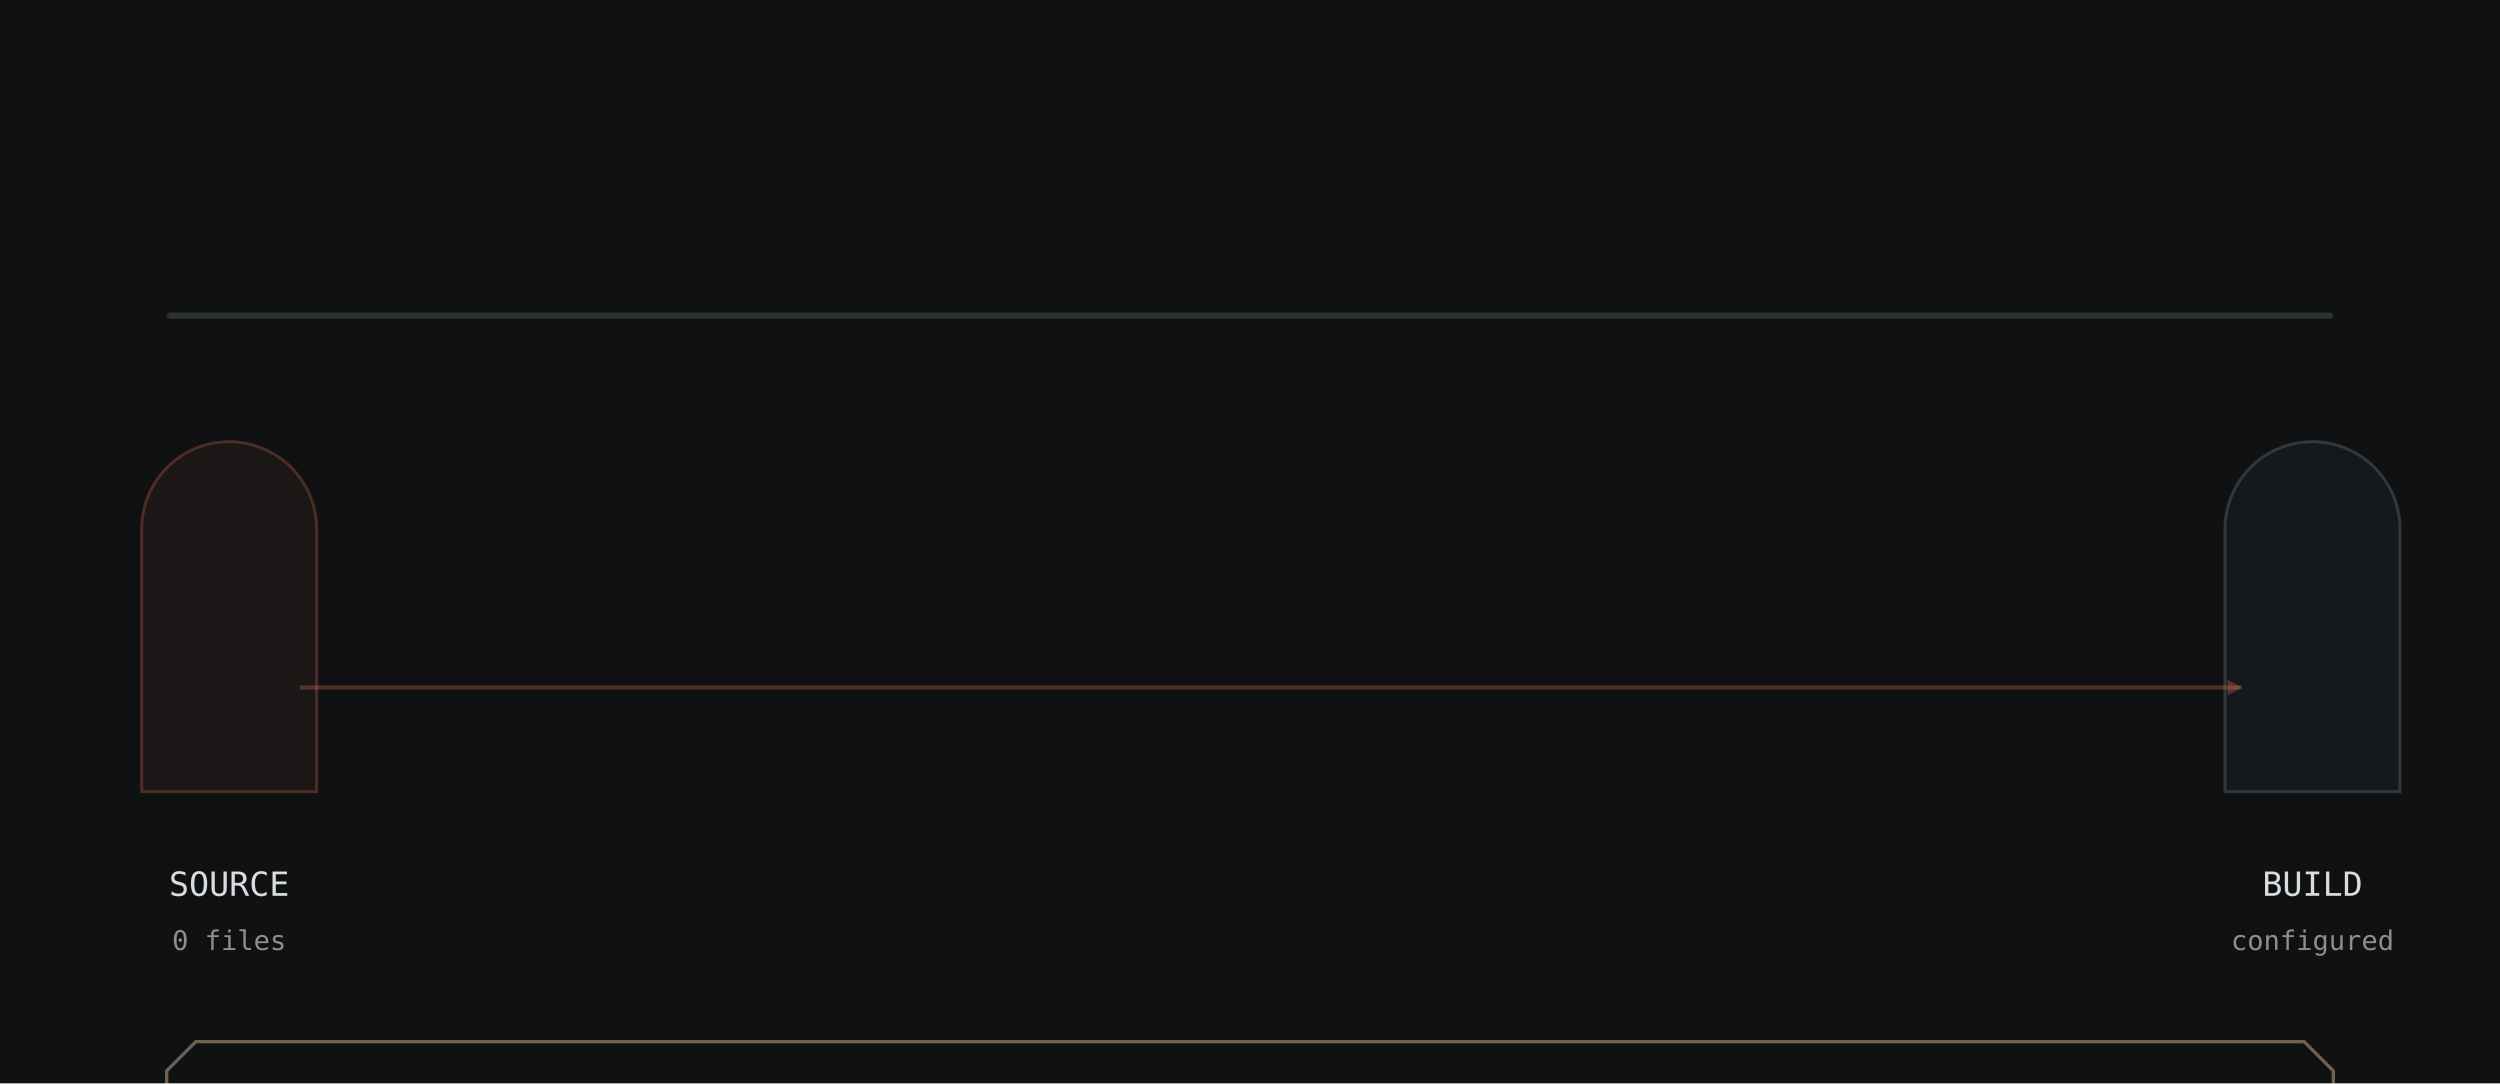
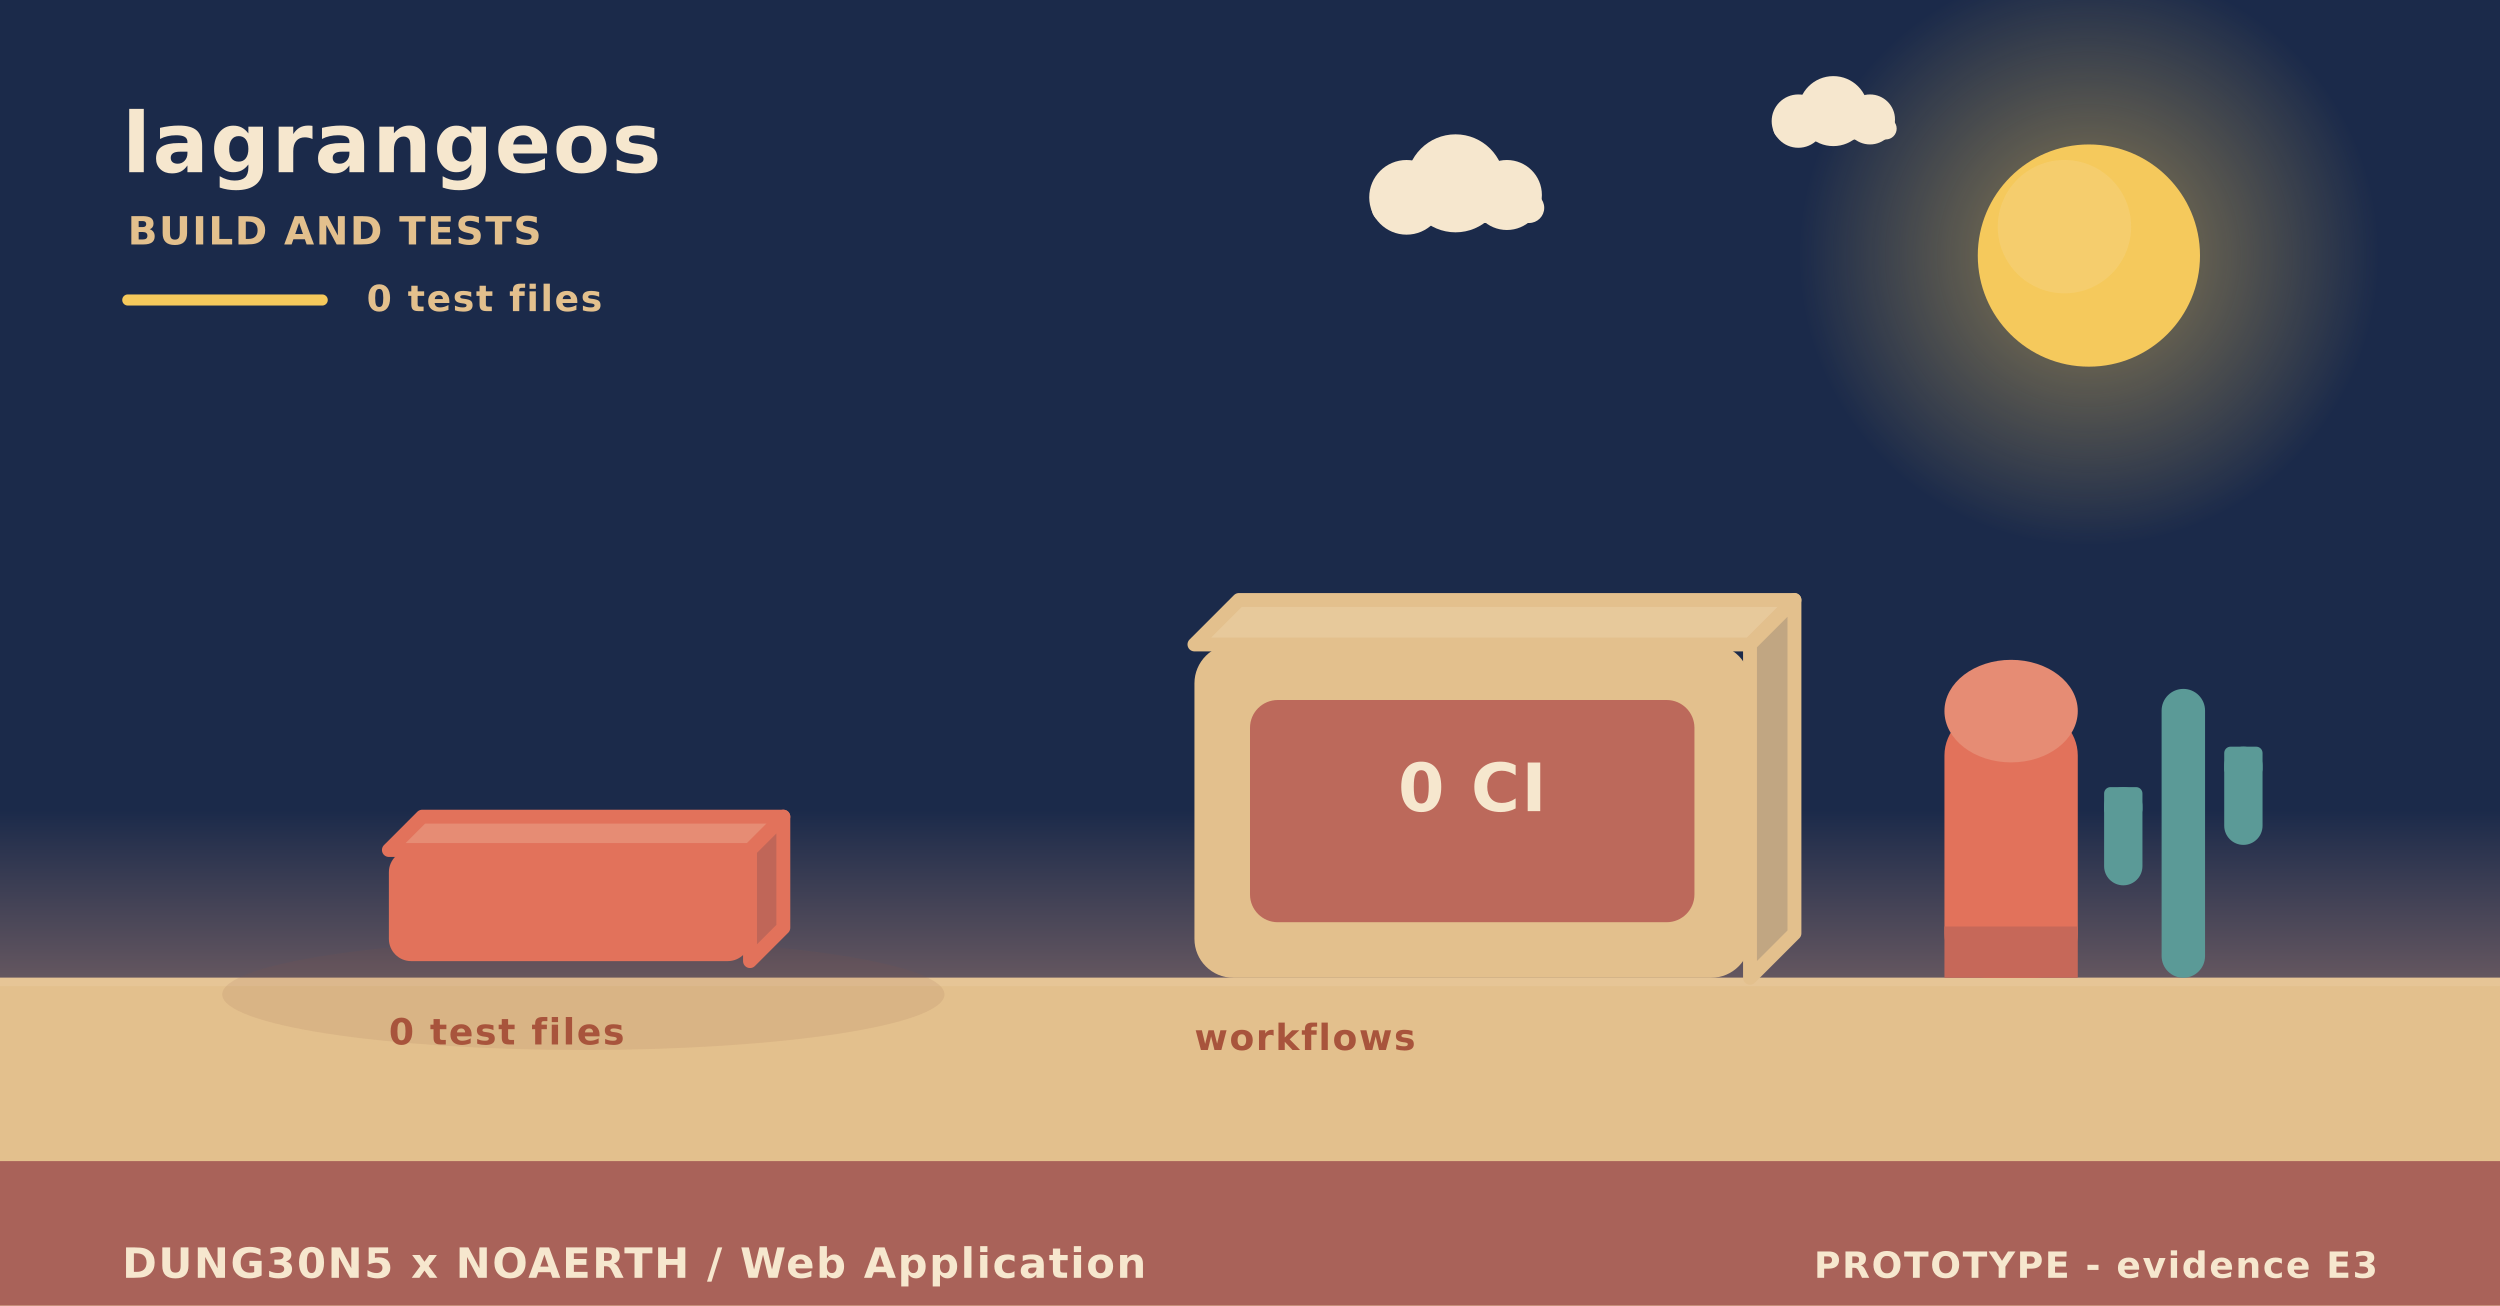
- <svg xmlns="http://www.w3.org/2000/svg" viewBox="0 0 1200 520" width="1200" height="520" role="img" aria-label="lagrangeos build evidence">
-   <rect width="1200" height="520" fill="#0f1113" />
-   <defs>
-     <linearGradient id="gb" x1="0" y1="0" x2="1" y2="1">
-       <stop offset="0%" stop-color="#ff7a5c" />
-       <stop offset="100%" stop-color="#9aa5b1" />
-     </linearGradient>
-   </defs>
-   <rect x="80.00" y="150.00" width="1040.00" height="3.00" rx="2.00" fill="rgba(241,243,245,0.140)" opacity="1.00" />
-   <path d="M68.00,380.00 L68.00,254.00 A42.00,42.00 0 0 1 152.00,254.00 L152.00,380.00 Z" fill="rgba(255,122,92,0.100)" opacity="0.55" stroke="rgba(255,122,92,0.450)" stroke-width="1.4" />
-   <polygon points="-192.26,189.00 -136.83,221.00 -136.83,157.00 -192.26,125.00" fill="#947d67" opacity="0.95" />
-   <polygon points="-247.68,221.00 -192.26,253.00 -192.26,189.00 -247.68,157.00" fill="#78818a" opacity="0.95" />
-   <polygon points="-192.26,125.00 -136.83,157.00 -192.26,189.00 -247.68,157.00" fill="#ff7a5c" opacity="0.95" />
-   <text x="110" y="430" font-family="ui-monospace,Menlo,monospace" font-size="16" fill="rgba(241,243,245,0.900)" text-anchor="middle">SOURCE</text>
-   <text x="110" y="456" font-family="ui-monospace,Menlo,monospace" font-size="13" fill="rgba(241,243,245,0.550)" text-anchor="middle">0 files</text>
-   <path d="M1068.00,380.00 L1068.00,254.00 A42.00,42.00 0 0 1 1152.00,254.00 L1152.00,380.00 Z" fill="rgba(154,165,177,0.100)" opacity="0.55" stroke="rgba(154,165,177,0.450)" stroke-width="1.4" />
-   <polygon points="673.77,689.00 729.19,721.00 729.19,657.00 673.77,625.00" fill="#947d67" opacity="0.95" />
-   <polygon points="618.34,721.00 673.77,753.00 673.77,689.00 618.34,657.00" fill="#78818a" opacity="0.95" />
-   <polygon points="673.77,625.00 729.19,657.00 673.77,689.00 618.34,657.00" fill="#9aa5b1" opacity="0.95" />
-   <text x="1110" y="430" font-family="ui-monospace,Menlo,monospace" font-size="16" fill="rgba(241,243,245,0.900)" text-anchor="middle">BUILD</text>
-   <text x="1110" y="456" font-family="ui-monospace,Menlo,monospace" font-size="13" fill="rgba(241,243,245,0.550)" text-anchor="middle">configured</text>
-   <line x1="144.00" y1="330.00" x2="1076.00" y2="330.00" stroke="rgba(255,122,92,0.500)" stroke-width="2.00" opacity="0.55" />
-   <polygon points="1076.00,330.00 1069.20,326.20 1069.20,333.80" fill="rgba(255,122,92,0.500)" opacity="0.55" />
-   <path d="M94.00,500.00 H1106.00 L1120.00,514.00 V546.00 L1106.00,560.00 H94.00 L80.00,546.00 V514.00 Z" fill="none" stroke="rgba(255,216,177,0.500)" stroke-width="1.60" opacity="0.80" />
-   <text x="600" y="536" font-family="ui-monospace,Menlo,monospace" font-size="16" fill="rgba(255,216,177,0.950)" text-anchor="middle">no test suite present in this repository — shown as measured, not implied</text>
+ <svg xmlns="http://www.w3.org/2000/svg" width="900" height="470" viewBox="0 0 900 470" role="img" aria-label="lagrangeos - how it is verified">
+   <linearGradient id="skyb" x1="0" y1="0" x2="0" y2="1">
+     <stop offset="0" stop-color="#1b2a4a" />
+     <stop offset="0.62" stop-color="#1b2a4a" />
+     <stop offset="1" stop-color="#f3ad8a" />
+   </linearGradient>
+   <rect width="900" height="470" fill="url(#skyb)" />
+   <radialGradient id="sunb">
+     <stop offset="0.35" stop-color="#f5c95c" stop-opacity="0.34" />
+     <stop offset="1" stop-color="#f5c95c" stop-opacity="0" />
+   </radialGradient>
+   <circle cx="752" cy="92" r="104" fill="url(#sunb)" />
+   <circle cx="752" cy="92" r="40" fill="#f5c95c" />
+   <circle cx="743.2" cy="81.6" r="24" fill="#f5d27e" opacity="0.5" />
+   <g>
+     <circle cx="524" cy="66" r="17.64" fill="#f6e7ce" />
+     <circle cx="506.36" cy="71.04" r="13.44" fill="#f6e7ce" />
+     <circle cx="542.48" cy="70.2" r="12.6" fill="#f6e7ce" />
+     <rect x="493.76" y="69.36" width="62.16" height="10.92" rx="5.46" fill="#f6e7ce" />
+   </g>
+   <g>
+     <circle cx="660" cy="40" r="12.6" fill="#f6e7ce" />
+     <circle cx="647.4" cy="43.6" r="9.6" fill="#f6e7ce" />
+     <circle cx="673.2" cy="43" r="9" fill="#f6e7ce" />
+     <rect x="638.4" y="42.4" width="44.4" height="7.8" rx="3.9" fill="#f6e7ce" />
+   </g>
+   <rect x="0" y="352" width="900" height="118" fill="#e3c08d" />
+   <rect x="0" y="352" width="900" height="3" fill="#e6c596" />
+   <text x="44" y="62" font-family="Verdana,DejaVu Sans,sans-serif" font-size="30" font-weight="700" letter-spacing="0.6" fill="#f6e7ce" text-anchor="start">lagrangeos</text>
+   <text x="46" y="88" font-family="Verdana,DejaVu Sans,sans-serif" font-size="14" font-weight="700" letter-spacing="0.6" fill="#e3c08d" text-anchor="start">BUILD AND TESTS</text>
+   <rect x="44" y="106" width="74" height="4" rx="2" fill="#f5c95c" />
+   <text x="132" y="112" font-family="Verdana,DejaVu Sans,sans-serif" font-size="13" font-weight="700" letter-spacing="0.6" fill="#e3c08d" text-anchor="start">0 test files</text>
+   <ellipse cx="210" cy="358" rx="130" ry="20" fill="rgba(138,90,68,0.11)" />
+   <path d="M140,306 L270,306 L282,294 L152,294 Z" fill="#e68c74" stroke="#e2725b" stroke-width="5" stroke-linejoin="round" />
+   <path d="M270,306 L282,294 L282,334 L270,346 Z" fill="#c06658" stroke="#e2725b" stroke-width="5" stroke-linejoin="round" />
+   <rect x="140" y="306" width="130" height="40" rx="8" fill="#e2725b" />
+   <text x="140" y="376" font-family="Verdana,DejaVu Sans,sans-serif" font-size="13" font-weight="700" letter-spacing="0.6" fill="#a8543c" text-anchor="start">0 test files</text>
+   <path d="M430,232 L630,232 L646,216 L446,216 Z" fill="#e7c99b" stroke="#e3c08d" stroke-width="5" stroke-linejoin="round" />
+   <path d="M630,232 L646,216 L646,336 L630,352 Z" fill="#c1a682" stroke="#e3c08d" stroke-width="5" stroke-linejoin="round" />
+   <rect x="430" y="232" width="200" height="120" rx="14" fill="#e3c08d" />
+   <rect x="450" y="252" width="160" height="80" rx="10" fill="#ba6458" opacity="0.94" />
+   <text x="530" y="292" font-family="Verdana,DejaVu Sans,sans-serif" font-size="24" font-weight="700" letter-spacing="0.6" fill="#f6e7ce" text-anchor="middle">0 CI</text>
+   <text x="430" y="378" font-family="Verdana,DejaVu Sans,sans-serif" font-size="13" font-weight="700" letter-spacing="0.6" fill="#a8543c" text-anchor="start">workflows</text>
+   <rect x="700" y="256" width="48" height="96" rx="16" fill="#e2725b" />
+   <ellipse cx="724" cy="256" rx="24" ry="18.46" fill="#e68c74" />
+   <rect x="700" y="333.54" width="48" height="18.46" fill="#c66859" />
+   <rect x="778.18" y="248" width="15.64" height="104" rx="7.82" fill="#5b9a97" />
+   <rect x="757.48" y="283.36" width="13.8" height="35.36" rx="6.9" fill="#5b9a97" />
+   <rect x="757.48" y="283.36" width="13.8" height="10.4" rx="2.3" fill="#5b9a97" />
+   <rect x="800.72" y="268.8" width="13.8" height="35.36" rx="6.9" fill="#5b9a97" />
+   <rect x="800.72" y="268.8" width="13.8" height="10.4" rx="2.3" fill="#5b9a97" />
+   <rect x="0" y="418" width="900" height="52" rx="0" fill="#a65c56" opacity="0.94" />
+   <text x="44" y="460" font-family="Verdana,DejaVu Sans,sans-serif" font-size="15" font-weight="700" letter-spacing="0.6" fill="#f6e7ce" text-anchor="start">DUNG30N5 x NOAERTH  /  Web Application</text>
+   <text x="856" y="460" font-family="Verdana,DejaVu Sans,sans-serif" font-size="13" font-weight="700" letter-spacing="0.6" fill="#f6e7ce" text-anchor="end">PROTOTYPE  -  evidence E3</text>
</svg>
